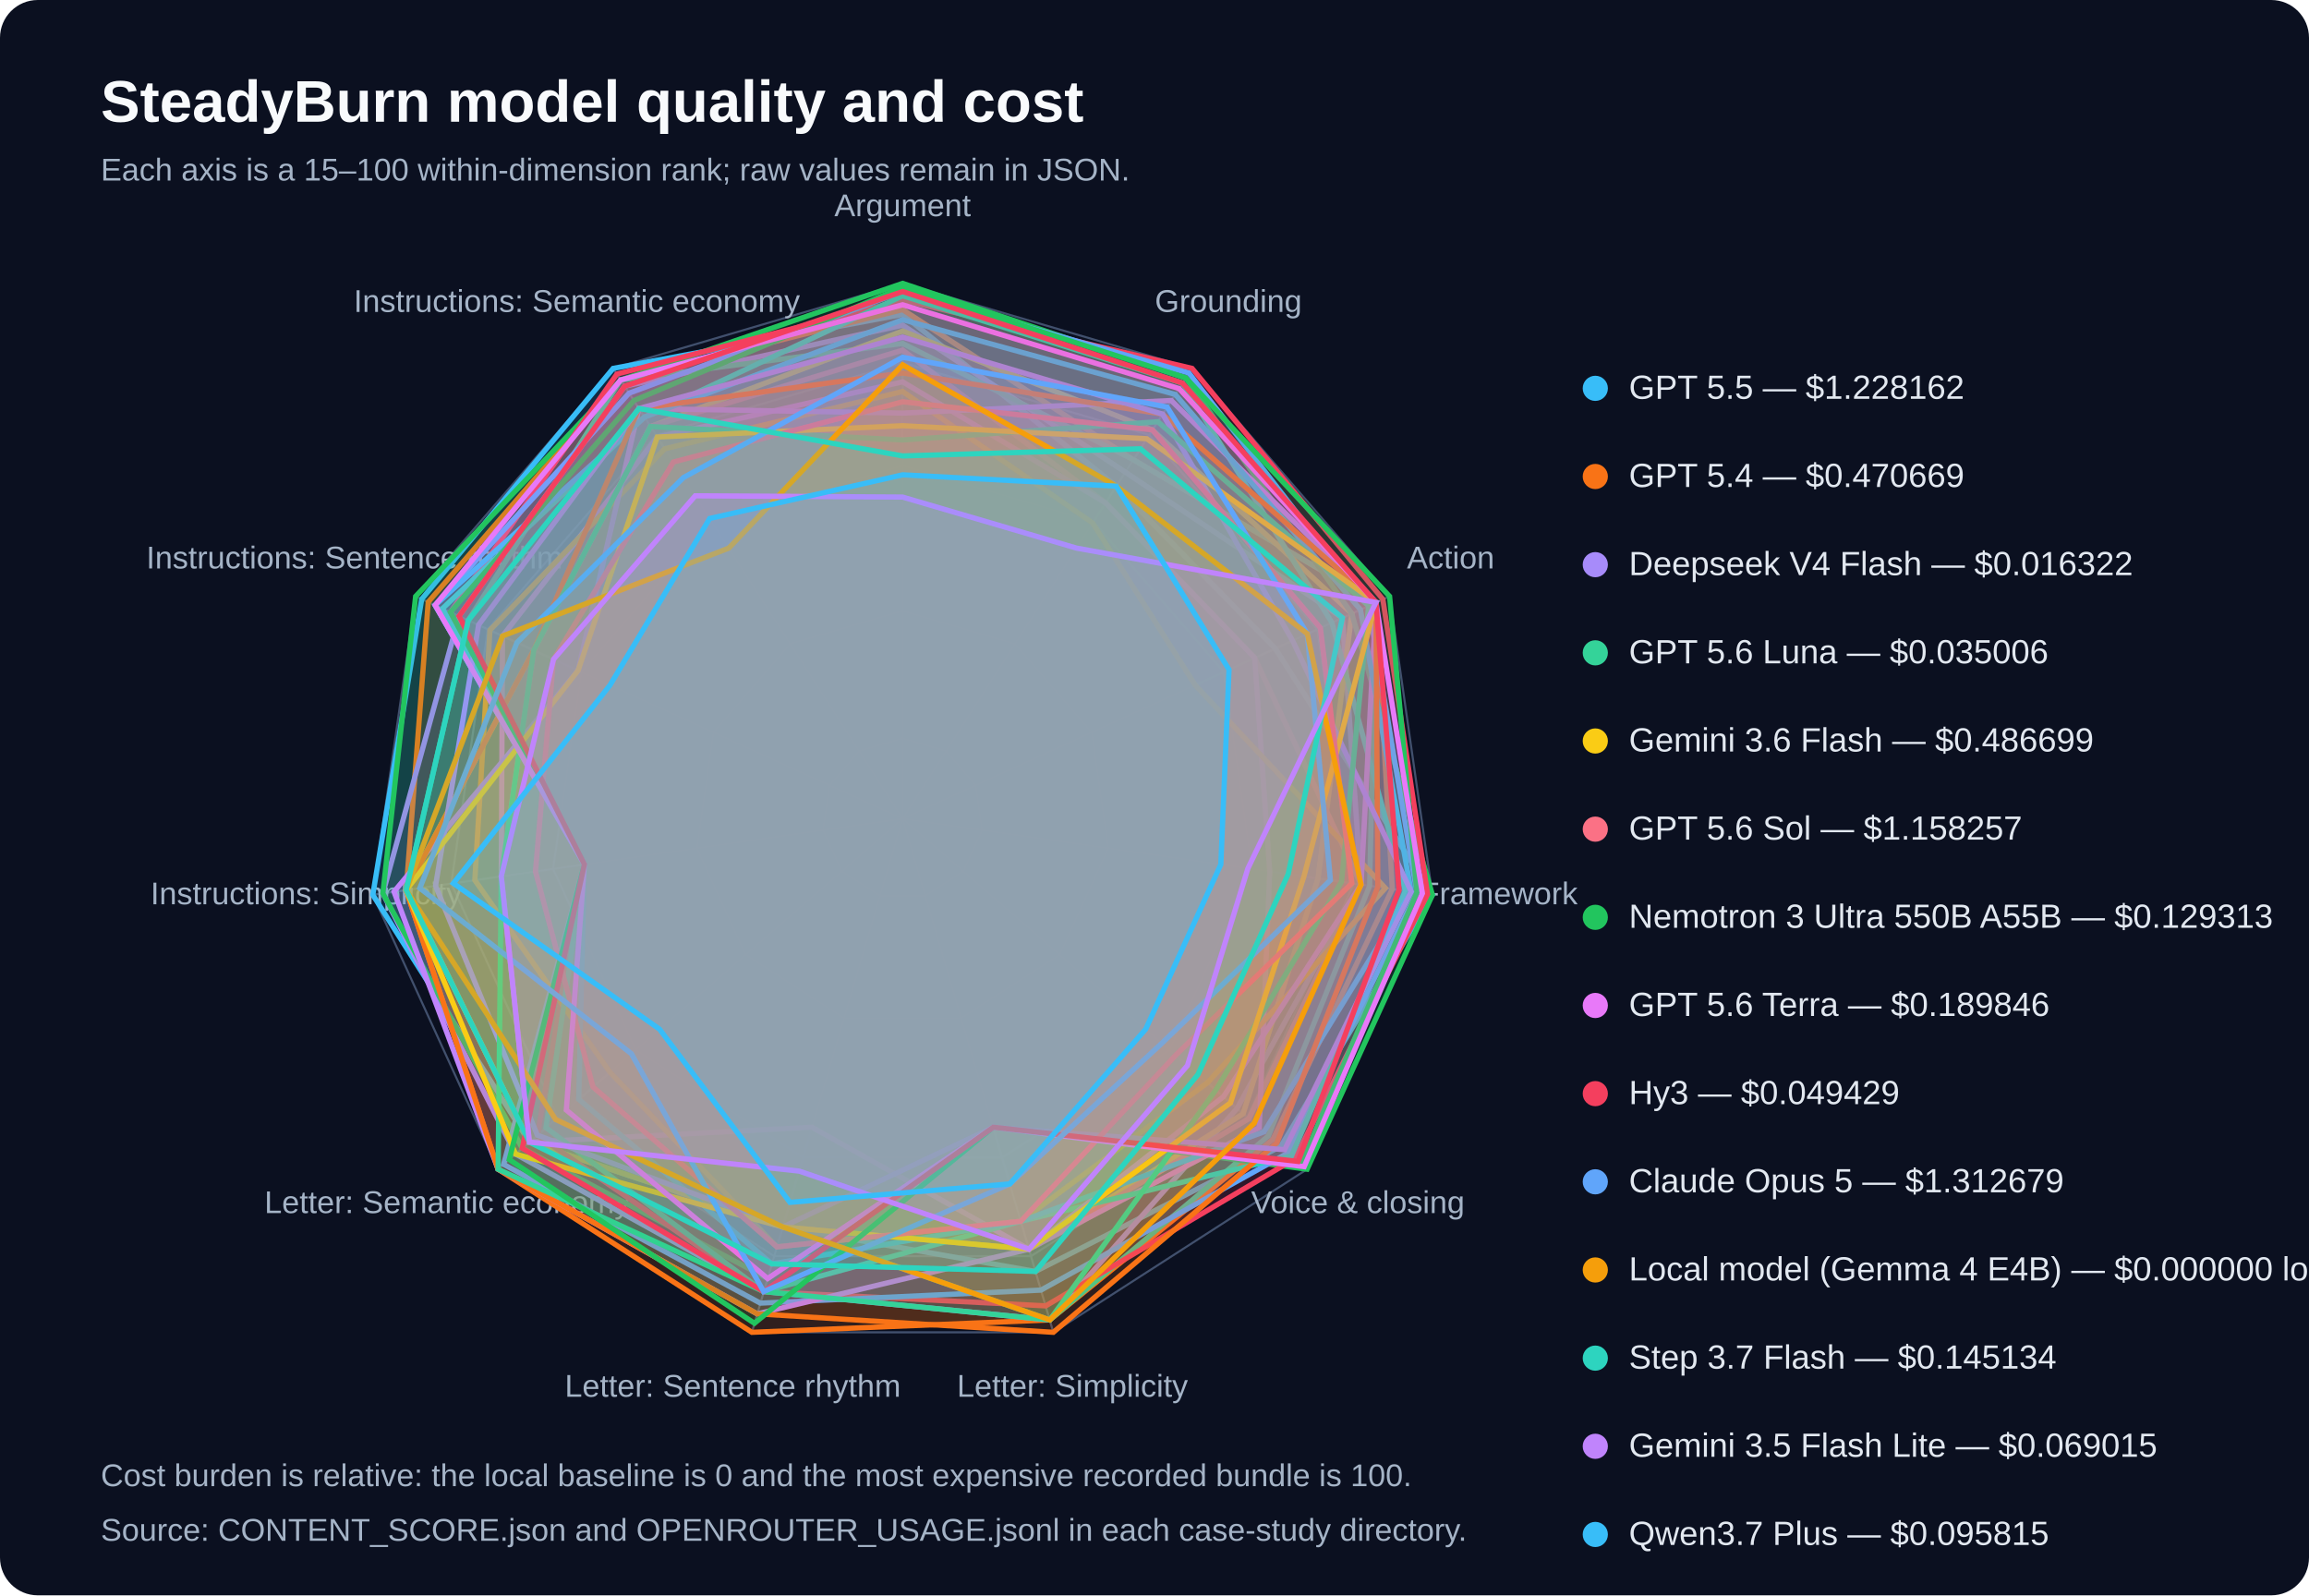
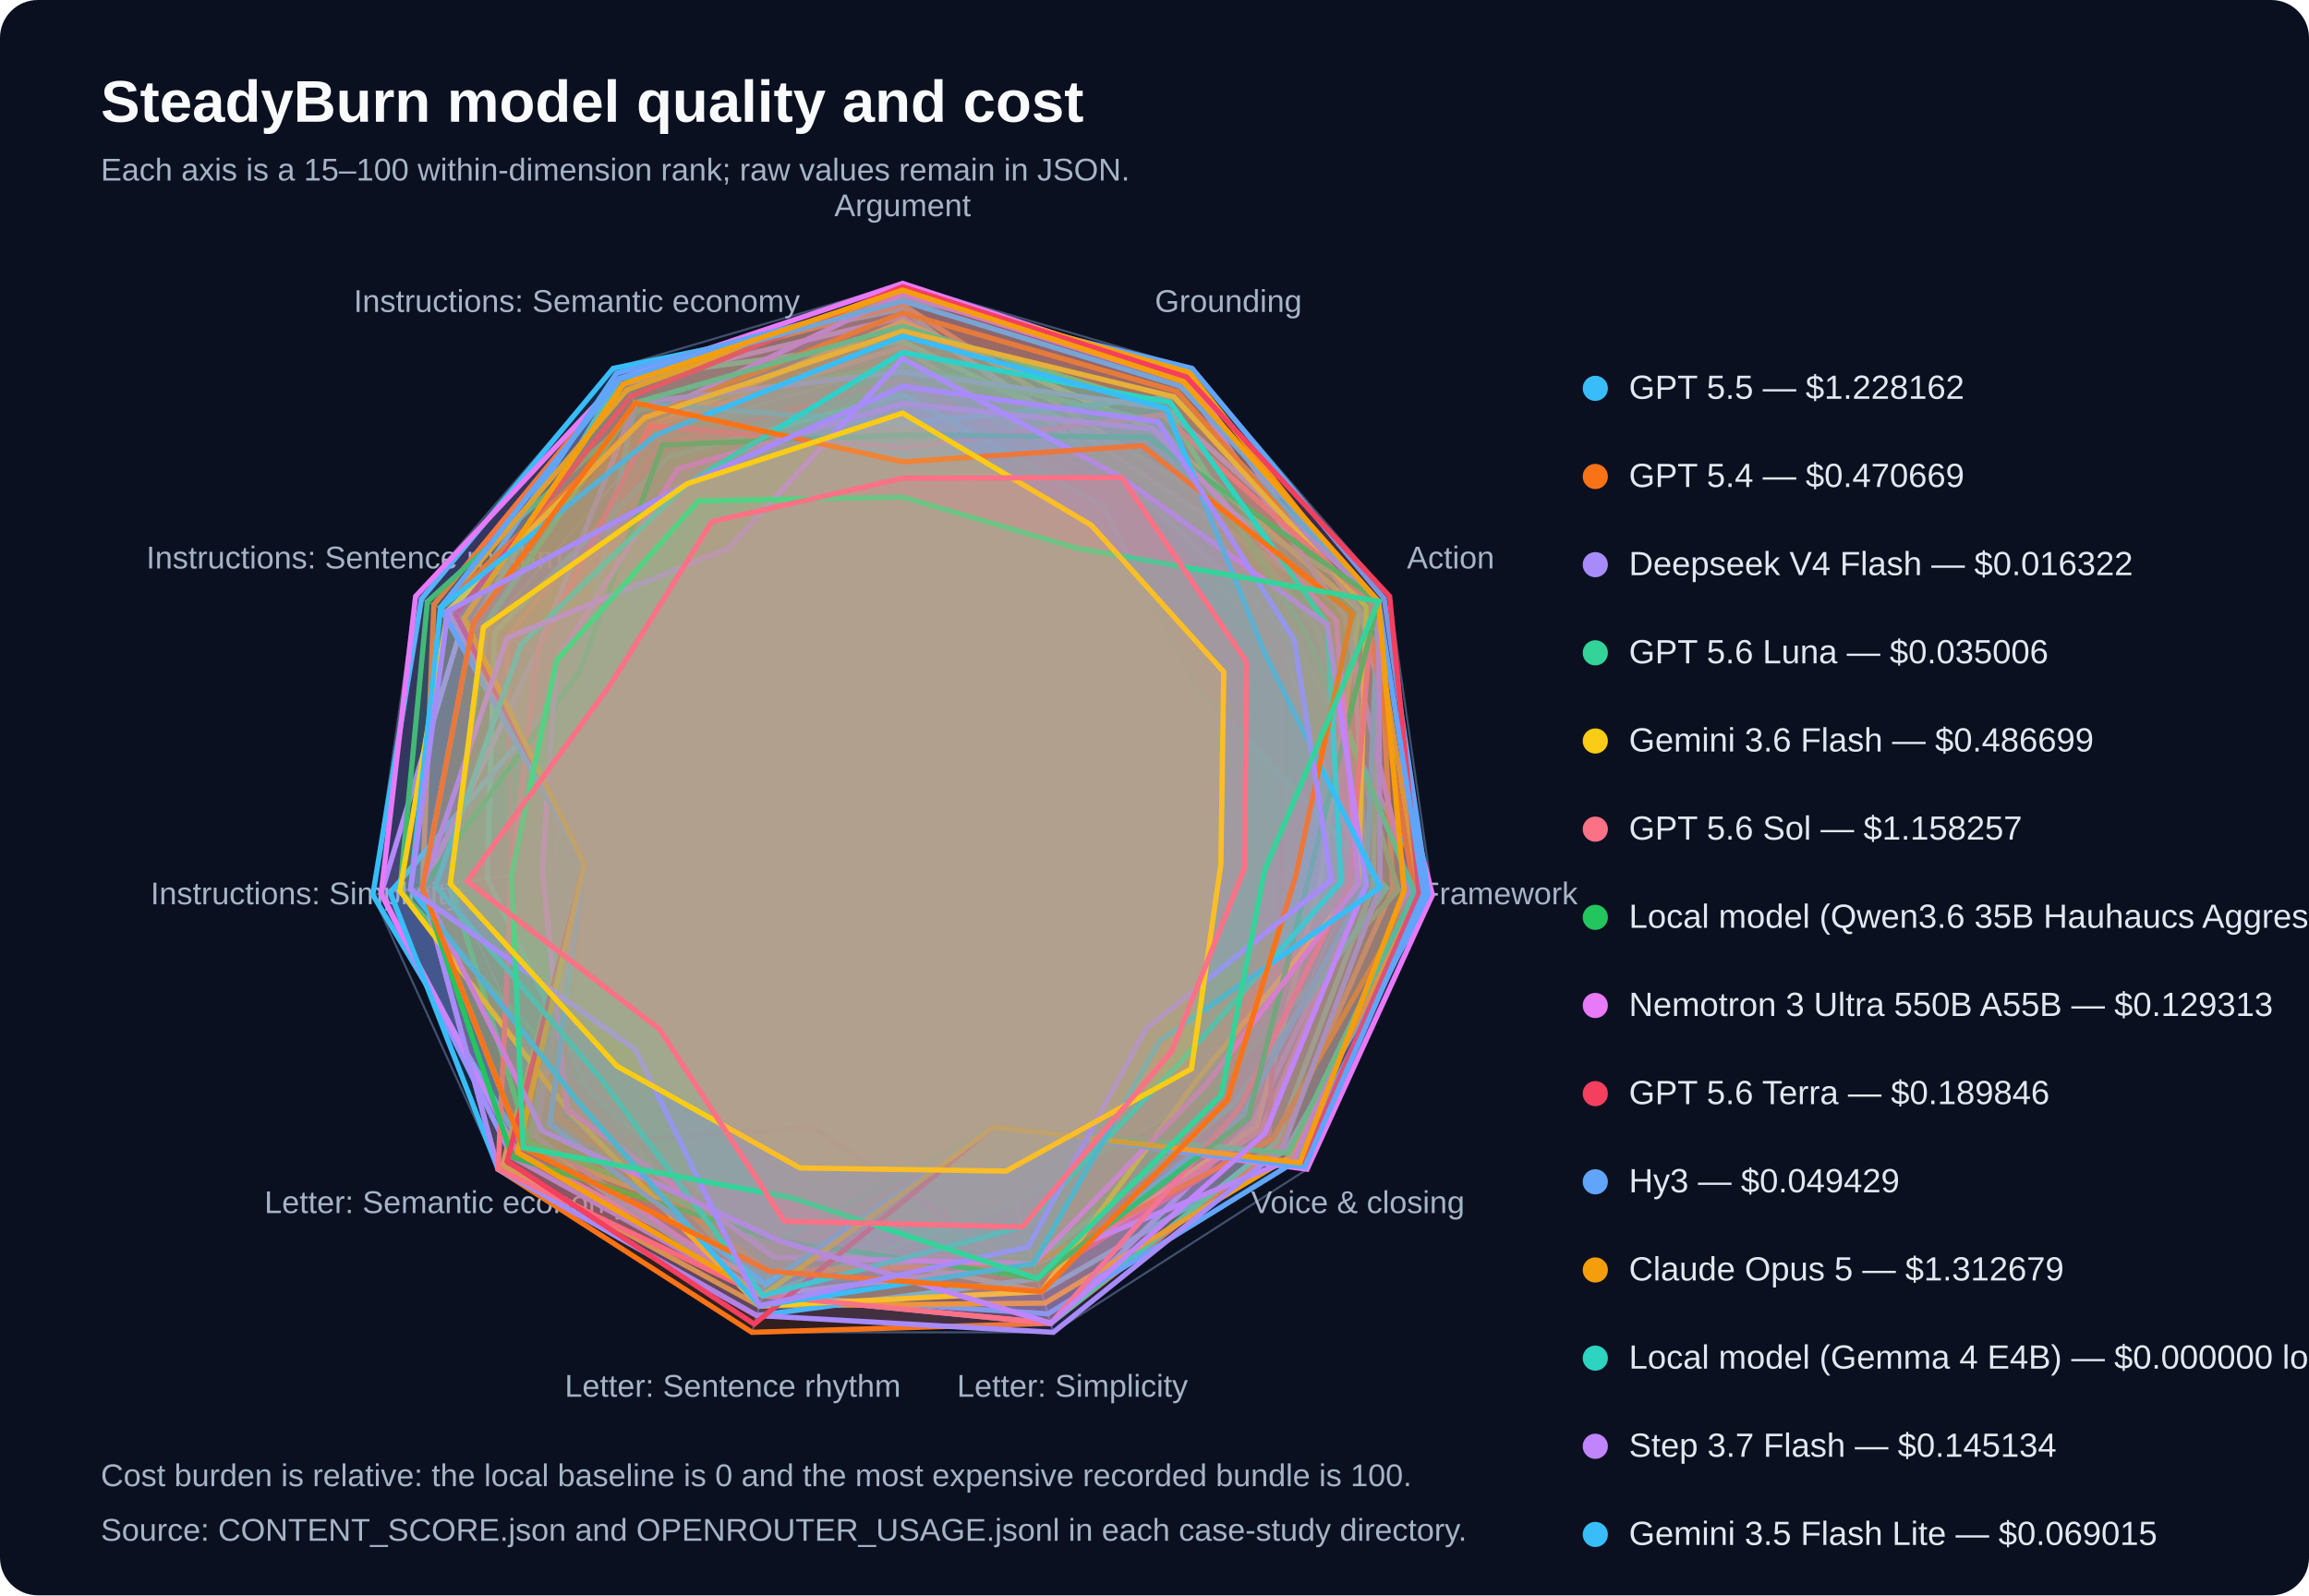
<svg xmlns="http://www.w3.org/2000/svg" width="1100" height="760" viewBox="0 0 1100 760" role="img" aria-labelledby="title description">
  <style>.bg{fill:#0b1020}.title{fill:#f8fafc;font:700 28px Arial,sans-serif}.sub,.axis-label,.note{fill:#a5b4c7;font:15px Arial,sans-serif}.grid{fill:none;stroke:#41506d;stroke-width:1}.spoke{stroke:#41506d;stroke-width:1}.legend{fill:#e2e8f0;font:16px Arial,sans-serif}</style>
  <rect class="bg" width="1100" height="760" rx="18" />
  <text class="title" x="48" y="58">SteadyBurn model quality and cost</text>
  <text class="sub" x="48" y="86">Each axis is a 15–100 within-dimension rank; raw values remain in JSON.</text>
  <polygon class="grid" points="430.0,351.7 450.7,357.8 464.8,374.1 467.9,395.5 458.9,415.1 440.8,426.7 419.2,426.7 401.1,415.1 392.1,395.5 395.2,374.1 409.3,357.8" />
  <polygon class="grid" points="430.0,291.0 483.5,306.7 520.1,348.9 528.0,404.1 504.8,454.8 457.9,485.0 402.1,485.0 355.2,454.8 332.0,404.1 339.9,348.9 376.5,306.7" />
  <polygon class="grid" points="430.0,221.8 520.9,248.5 583.0,320.1 596.5,413.9 557.1,500.2 477.4,551.4 382.6,551.4 302.9,500.2 263.5,413.9 277.0,320.1 339.1,248.5" />
  <polygon class="grid" points="430.0,172.8 547.5,207.2 627.6,299.8 645.0,420.9 594.2,532.3 491.2,598.4 368.8,598.4 265.8,532.3 215.0,420.9 232.4,299.8 312.5,207.2" />
  <polygon class="grid" points="430.0,135.0 567.9,175.5 662.0,284.1 682.4,426.3 622.7,557.0 501.8,634.7 358.2,634.7 237.3,557.0 177.6,426.3 198.0,284.1 292.1,175.5" />
  <line class="spoke" x1="430" y1="390" x2="430.0" y2="135.0" />
  <text class="axis-label" x="430.0" y="103.0" text-anchor="middle">Argument</text>
  <line class="spoke" x1="430" y1="390" x2="567.9" y2="175.5" />
  <text class="axis-label" x="585.2" y="148.6" text-anchor="middle">Grounding</text>
  <line class="spoke" x1="430" y1="390" x2="662.0" y2="284.1" />
  <text class="axis-label" x="691.1" y="270.8" text-anchor="middle">Action</text>
  <line class="spoke" x1="430" y1="390" x2="682.4" y2="426.3" />
  <text class="axis-label" x="714.1" y="430.8" text-anchor="middle">Framework</text>
  <line class="spoke" x1="430" y1="390" x2="622.7" y2="557.0" />
  <text class="axis-label" x="646.9" y="577.9" text-anchor="middle">Voice &amp; closing</text>
  <line class="spoke" x1="430" y1="390" x2="501.8" y2="634.7" />
  <text class="axis-label" x="510.9" y="665.4" text-anchor="middle">Letter: Simplicity</text>
  <line class="spoke" x1="430" y1="390" x2="358.2" y2="634.7" />
  <text class="axis-label" x="349.1" y="665.4" text-anchor="middle">Letter: Sentence rhythm</text>
  <line class="spoke" x1="430" y1="390" x2="237.3" y2="557.0" />
  <text class="axis-label" x="213.1" y="577.9" text-anchor="middle">Letter: Semantic economy</text>
  <line class="spoke" x1="430" y1="390" x2="177.6" y2="426.3" />
  <text class="axis-label" x="145.9" y="430.8" text-anchor="middle">Instructions: Simplicity</text>
  <line class="spoke" x1="430" y1="390" x2="198.0" y2="284.1" />
  <text class="axis-label" x="168.9" y="270.8" text-anchor="middle">Instructions: Sentence rhythm</text>
  <line class="spoke" x1="430" y1="390" x2="292.1" y2="175.5" />
  <text class="axis-label" x="274.8" y="148.6" text-anchor="middle">Instructions: Semantic economy</text>
-   <polygon points="430.0,149.8 531.8,231.6 607.5,308.9 682.4,426.3 610.2,546.1 493.3,605.7 372.9,584.5 252.2,544.1 177.6,426.3 200.9,285.4 292.1,175.5" fill="#38bdf8" fill-opacity="0.16" stroke="#38bdf8" stroke-width="2.5" />
+   <polygon points="430.0,147.1 534.4,227.5 616.6,304.8 682.4,426.3 612.5,548.1 496.2,615.3 371.0,591.0 249.2,546.7 177.6,426.3 200.8,285.3 292.1,175.5" fill="#38bdf8" fill-opacity="0.16" stroke="#38bdf8" stroke-width="2.5" />
  <circle cx="760" cy="185" r="6" fill="#38bdf8" />
  <text class="legend" x="776" y="190">GPT 5.5 — $1.228162</text>
-   <polygon points="430.0,147.5 539.9,219.0 655.5,287.0 663.3,423.5 606.4,542.8 500.1,628.8 358.2,634.7 237.3,557.0 193.5,424.0 204.0,286.8 295.7,181.0" fill="#f97316" fill-opacity="0.16" stroke="#f97316" stroke-width="2.5" />
+   <polygon points="430.0,145.2 541.3,216.8 656.7,286.5 663.5,423.6 609.5,545.5 500.6,630.4 358.2,634.7 237.3,557.0 201.2,422.9 206.7,288.0 295.3,180.3" fill="#f97316" fill-opacity="0.16" stroke="#f97316" stroke-width="2.5" />
  <circle cx="760" cy="227" r="6" fill="#f97316" />
  <text class="legend" x="776" y="232">GPT 5.4 — $0.470669</text>
-   <polygon points="430.0,154.9 536.1,224.9 639.5,294.3 648.4,421.4 589.3,528.1 500.1,628.8 363.8,615.3 245.6,549.8 182.4,425.6 218.7,293.5 297.6,184.0" fill="#a78bfa" fill-opacity="0.16" stroke="#a78bfa" stroke-width="2.5" />
+   <polygon points="430.0,151.1 538.1,221.8 644.2,292.2 650.8,421.7 596.9,534.6 500.6,630.4 363.3,617.2 244.0,551.2 181.6,425.7 221.1,294.6 296.9,183.0" fill="#a78bfa" fill-opacity="0.16" stroke="#a78bfa" stroke-width="2.5" />
  <circle cx="760" cy="269" r="6" fill="#a78bfa" />
  <text class="legend" x="776" y="274">Deepseek V4 Flash — $0.016322</text>
-   <polygon points="430.0,163.6 539.9,219.0 655.5,287.0 652.5,422.0 604.3,541.1 500.1,628.8 372.9,584.5 252.2,544.1 193.5,424.0 223.1,295.5 295.7,181.0" fill="#34d399" fill-opacity="0.16" stroke="#34d399" stroke-width="2.5" />
+   <polygon points="430.0,162.6 541.3,216.8 656.7,286.5 654.2,422.2 607.9,544.2 500.6,630.4 371.0,591.0 249.2,546.7 201.2,422.9 225.5,296.6 295.3,180.3" fill="#34d399" fill-opacity="0.16" stroke="#34d399" stroke-width="2.5" />
  <circle cx="760" cy="311" r="6" fill="#34d399" />
  <text class="legend" x="776" y="316">GPT 5.6 Luna — $0.035006</text>
-   <polygon points="430.0,157.7 549.0,204.8 644.0,292.3 627.9,418.4 592.2,530.6 490.2,595.1 372.9,584.5 252.2,544.1 193.5,424.0 254.3,309.7 309.9,203.2" fill="#facc15" fill-opacity="0.16" stroke="#facc15" stroke-width="2.5" />
+   <polygon points="430.0,153.2 549.3,204.4 647.7,290.6 629.2,418.6 598.9,536.4 494.3,609.1 371.0,591.0 249.2,546.7 201.2,422.9 255.9,310.5 309.8,202.9" fill="#facc15" fill-opacity="0.16" stroke="#facc15" stroke-width="2.5" />
  <circle cx="760" cy="353" r="6" fill="#facc15" />
  <text class="legend" x="776" y="358">Gemini 3.6 Flash — $0.486699</text>
-   <polygon points="430.0,166.8 526.7,239.6 597.7,313.4 648.4,421.4 595.0,532.9 490.2,595.1 380.7,557.9 252.2,544.1 238.8,417.5 254.3,309.7 309.9,203.2" fill="#fb7185" fill-opacity="0.16" stroke="#fb7185" stroke-width="2.5" />
+   <polygon points="430.0,165.2 530.3,233.9 610.1,307.7 650.8,421.7 600.9,538.1 494.3,609.1 377.0,570.6 249.2,546.7 243.7,416.8 255.9,310.5 309.8,202.9" fill="#fb7185" fill-opacity="0.16" stroke="#fb7185" stroke-width="2.5" />
  <circle cx="760" cy="395" r="6" fill="#fb7185" />
  <text class="legend" x="776" y="400">GPT 5.6 Sol — $1.158257</text>
-   <polygon points="430.0,135.0 564.9,180.0 644.0,292.3 682.4,426.3 622.7,557.0 473.2,537.0 365.7,609.1 248.8,547.0 182.4,425.6 198.0,284.1 295.7,181.0" fill="#22c55e" fill-opacity="0.16" stroke="#22c55e" stroke-width="2.5" />
+   <polygon points="430.0,173.8 551.6,200.9 627.6,299.8 666.2,424.0 578.7,518.8 483.7,572.8 363.3,617.2 280.4,519.7 190.5,424.4 203.6,286.6 304.8,195.3" fill="#22c55e" fill-opacity="0.16" stroke="#22c55e" stroke-width="2.5" />
  <circle cx="760" cy="437" r="6" fill="#22c55e" />
-   <text class="legend" x="776" y="442">Nemotron 3 Ultra 550B A55B — $0.129313</text>
-   <polygon points="430.0,181.9 526.7,239.6 597.7,313.4 604.9,415.2 599.9,537.2 490.2,595.1 386.8,537.0 252.2,544.1 238.8,417.5 239.4,303.0 313.1,208.2" fill="#e879f9" fill-opacity="0.16" stroke="#e879f9" stroke-width="2.5" />
+   <text class="legend" x="776" y="442">Local model (Qwen3.6 35B Hauhaucs Aggressive) — $0.000000 local baseline</text>
+   <polygon points="430.0,135.0 565.2,179.6 647.7,290.6 682.4,426.3 622.7,557.0 473.2,537.0 364.9,611.8 246.5,549.0 181.6,425.7 198.0,284.1 295.3,180.3" fill="#e879f9" fill-opacity="0.16" stroke="#e879f9" stroke-width="2.5" />
  <circle cx="760" cy="479" r="6" fill="#e879f9" />
-   <text class="legend" x="776" y="484">GPT 5.6 Terra — $0.189846</text>
-   <polygon points="430.0,143.0 567.9,175.5 658.8,285.5 680.1,426.0 616.9,552.0 498.2,622.1 363.8,615.3 256.0,540.8 278.4,411.8 214.6,291.6 293.9,178.2" fill="#f43f5e" fill-opacity="0.16" stroke="#f43f5e" stroke-width="2.5" />
+   <text class="legend" x="776" y="484">Nemotron 3 Ultra 550B A55B — $0.129313</text>
+   <polygon points="430.0,180.5 530.3,233.9 610.1,307.7 610.4,415.9 604.5,541.2 494.3,609.1 386.8,537.0 249.2,546.7 243.7,416.8 241.5,303.9 315.6,212.0" fill="#f43f5e" fill-opacity="0.16" stroke="#f43f5e" stroke-width="2.5" />
  <circle cx="760" cy="521" r="6" fill="#f43f5e" />
-   <text class="legend" x="776" y="526">Hy3 — $0.049429</text>
-   <polygon points="430.0,138.9 566.4,177.7 652.0,288.6 675.0,425.2 613.7,549.2 495.9,614.6 362.2,620.8 239.9,554.7 278.4,411.8 207.3,288.3 299.7,187.3" fill="#60a5fa" fill-opacity="0.16" stroke="#60a5fa" stroke-width="2.5" />
+   <text class="legend" x="776" y="526">GPT 5.6 Terra — $0.189846</text>
+   <polygon points="430.0,141.6 567.9,175.5 659.4,285.2 680.4,426.0 617.9,552.8 499.3,625.9 363.3,617.2 252.0,544.2 278.4,411.8 217.1,292.8 293.7,177.8" fill="#60a5fa" fill-opacity="0.16" stroke="#60a5fa" stroke-width="2.5" />
  <circle cx="760" cy="563" r="6" fill="#60a5fa" />
-   <text class="legend" x="776" y="568">Claude Opus 5 — $1.312679</text>
-   <polygon points="430.0,186.5 520.5,249.1 569.4,326.4 660.0,423.1 575.2,515.8 486.3,581.8 370.1,594.0 290.6,510.8 226.2,419.3 233.4,300.2 316.7,213.8" fill="#f59e0b" fill-opacity="0.16" stroke="#f59e0b" stroke-width="2.5" />
+   <text class="legend" x="776" y="568">Hy3 — $0.049429</text>
+   <polygon points="430.0,138.2 566.6,177.5 653.9,287.8 676.0,425.4 615.3,550.6 497.8,620.8 361.8,622.1 239.4,555.2 278.4,411.8 209.9,289.5 298.7,185.7" fill="#f59e0b" fill-opacity="0.16" stroke="#f59e0b" stroke-width="2.5" />
  <circle cx="760" cy="605" r="6" fill="#f59e0b" />
-   <text class="legend" x="776" y="610">Local model (Gemma 4 E4B) — $0.000000 local baseline</text>
-   <polygon points="430.0,140.9 563.3,182.5 634.5,296.6 669.5,424.4 615.3,550.6 486.3,581.8 363.8,615.3 260.1,537.2 278.4,411.8 210.8,289.9 307.0,198.7" fill="#2dd4bf" fill-opacity="0.16" stroke="#2dd4bf" stroke-width="2.5" />
+   <text class="legend" x="776" y="610">Claude Opus 5 — $1.312679</text>
+   <polygon points="430.0,188.0 525.6,241.3 569.4,326.4 660.6,423.1 587.5,526.4 492.3,602.1 368.7,598.9 280.4,519.7 232.1,418.4 235.6,301.2 319.1,217.4" fill="#2dd4bf" fill-opacity="0.16" stroke="#2dd4bf" stroke-width="2.5" />
  <circle cx="760" cy="647" r="6" fill="#2dd4bf" />
-   <text class="legend" x="776" y="652">Step 3.7 Flash — $0.145134</text>
-   <polygon points="430.0,196.8 558.0,190.8 655.5,287.0 648.4,421.4 582.9,522.4 490.2,595.1 360.7,625.9 237.3,557.0 187.7,424.8 275.4,319.4 304.4,194.6" fill="#c084fc" fill-opacity="0.16" stroke="#c084fc" stroke-width="2.5" />
+   <text class="legend" x="776" y="652">Local model (Gemma 4 E4B) — $0.000000 local baseline</text>
+   <polygon points="430.0,139.9 563.8,181.8 640.6,293.8 671.4,424.7 616.6,551.7 492.3,602.1 363.3,617.2 255.1,541.6 278.4,411.8 213.4,291.1 307.2,198.9" fill="#c084fc" fill-opacity="0.16" stroke="#c084fc" stroke-width="2.5" />
  <circle cx="760" cy="689" r="6" fill="#c084fc" />
-   <text class="legend" x="776" y="694">Gemini 3.5 Flash Lite — $0.069015</text>
-   <polygon points="430.0,152.3 559.9,187.9 648.1,290.4 672.3,424.8 602.2,539.2 486.3,581.8 367.7,602.1 275.7,523.7 278.4,411.8 207.3,288.3 307.0,198.7" fill="#38bdf8" fill-opacity="0.16" stroke="#38bdf8" stroke-width="2.5" />
+   <text class="legend" x="776" y="694">Step 3.7 Flash — $0.145134</text>
+   <polygon points="430.0,201.8 559.2,189.0 656.7,286.5 650.8,421.7 592.4,530.7 494.3,609.1 360.5,626.7 237.3,557.0 185.9,425.1 276.2,319.8 302.7,191.9" fill="#38bdf8" fill-opacity="0.16" stroke="#38bdf8" stroke-width="2.5" />
  <circle cx="760" cy="731" r="6" fill="#38bdf8" />
-   <text class="legend" x="776" y="736">Qwen3.7 Plus — $0.095815</text>
-   <polygon points="430.0,177.7 553.9,197.3 655.5,287.0 656.4,422.5 608.3,544.5 501.8,634.7 360.7,625.9 237.3,557.0 193.5,424.0 254.3,309.7 304.4,194.6" fill="#f97316" fill-opacity="0.16" stroke="#f97316" stroke-width="2.5" />
+   <text class="legend" x="776" y="736">Gemini 3.5 Flash Lite — $0.069015</text>
+   <polygon points="430.0,149.0 560.8,186.5 650.9,289.1 673.8,425.0 606.3,542.7 492.3,602.1 366.7,605.7 265.8,532.3 278.4,411.8 209.9,289.5 307.2,198.9" fill="#f97316" fill-opacity="0.16" stroke="#f97316" stroke-width="2.5" />
  <circle cx="760" cy="773" r="6" fill="#f97316" />
-   <text class="legend" x="776" y="778">Deepseek V4 Pro — $0.024889</text>
-   <polygon points="430.0,160.6 553.9,197.3 615.8,305.2 672.3,424.8 612.0,547.7 473.2,537.0 372.9,584.5 256.0,540.8 207.5,422.0 228.0,297.7 304.4,194.6" fill="#a78bfa" fill-opacity="0.16" stroke="#a78bfa" stroke-width="2.5" />
+   <text class="legend" x="776" y="778">Qwen3.7 Plus — $0.095815</text>
+   <polygon points="430.0,177.1 555.6,194.6 656.7,286.5 657.5,422.7 611.0,546.9 501.8,634.7 360.5,626.7 237.3,557.0 201.2,422.9 255.9,310.5 302.7,191.9" fill="#a78bfa" fill-opacity="0.16" stroke="#a78bfa" stroke-width="2.5" />
  <circle cx="760" cy="815" r="6" fill="#a78bfa" />
-   <text class="legend" x="776" y="820">Grok 4.3 — $0.078433</text>
-   <polygon points="430.0,209.6 551.6,200.9 652.0,288.6 639.1,420.1 579.2,519.3 500.1,628.8 363.8,615.3 237.3,557.0 238.8,417.5 254.3,309.7 309.9,203.2" fill="#34d399" fill-opacity="0.16" stroke="#34d399" stroke-width="2.5" />
+   <text class="legend" x="776" y="820">Deepseek V4 Pro — $0.024889</text>
+   <polygon points="430.0,155.4 555.6,194.6 622.4,302.1 673.8,425.0 613.9,549.4 473.2,537.0 371.0,591.0 252.0,544.2 214.5,421.0 230.3,298.8 302.7,191.9" fill="#34d399" fill-opacity="0.16" stroke="#34d399" stroke-width="2.5" />
  <circle cx="760" cy="857" r="6" fill="#34d399" />
-   <text class="legend" x="776" y="862">Deepseek V3.2 — $0.022567</text>
-   <polygon points="430.0,202.8 546.3,209.0 655.5,287.0 621.2,417.5 586.2,525.4 490.2,595.1 372.9,584.5 245.6,549.8 193.5,424.0 275.4,319.4 313.1,208.2" fill="#facc15" fill-opacity="0.16" stroke="#facc15" stroke-width="2.5" />
+   <text class="legend" x="776" y="862">Grok 4.3 — $0.078433</text>
+   <polygon points="430.0,157.7 559.2,189.0 650.9,289.1 647.1,421.2 571.6,512.7 496.2,615.3 361.8,622.1 270.1,528.5 190.5,424.4 213.4,291.1 307.2,198.9" fill="#facc15" fill-opacity="0.16" stroke="#facc15" stroke-width="2.5" />
  <circle cx="760" cy="899" r="6" fill="#facc15" />
-   <text class="legend" x="776" y="904">GPT 4.1 — $0.209664</text>
-   <polygon points="430.0,191.4 549.0,204.8 629.0,299.1 644.0,420.8 560.1,502.7 486.3,581.8 370.1,594.0 282.5,517.8 255.1,415.2 263.7,314.1 320.8,220.1" fill="#fb7185" fill-opacity="0.16" stroke="#fb7185" stroke-width="2.5" />
+   <text class="legend" x="776" y="904">Local model (Qwen3.6 27B Heretic Neo Code) — $0.000000 local baseline</text>
+   <polygon points="430.0,213.3 553.6,197.6 653.9,287.8 643.1,420.6 590.0,528.7 500.6,630.4 363.3,617.2 237.3,557.0 243.7,416.8 255.9,310.5 309.8,202.9" fill="#fb7185" fill-opacity="0.16" stroke="#fb7185" stroke-width="2.5" />
  <circle cx="760" cy="941" r="6" fill="#fb7185" />
-   <text class="legend" x="776" y="946">Gemma 4 31B — $0.015143</text>
-   <polygon points="430.0,136.9 564.9,180.0 662.0,284.1 675.0,425.2 619.9,554.6 473.2,537.0 359.4,630.4 242.6,552.4 278.4,411.8 214.6,291.6 302.0,190.8" fill="#22c55e" fill-opacity="0.16" stroke="#22c55e" stroke-width="2.5" />
+   <text class="legend" x="776" y="946">Deepseek V3.2 — $0.022567</text>
+   <polygon points="430.0,207.2 546.9,208.2 656.7,286.5 623.6,417.8 594.7,532.7 494.3,609.1 371.0,591.0 244.0,551.2 201.2,422.9 276.2,319.8 315.6,212.0" fill="#22c55e" fill-opacity="0.16" stroke="#22c55e" stroke-width="2.5" />
  <circle cx="760" cy="983" r="6" fill="#22c55e" />
-   <text class="legend" x="776" y="988">Grok 4.5 — $0.254640</text>
-   <polygon points="430.0,145.2 561.7,185.1 655.5,287.0 677.6,425.6 621.3,555.8 473.2,537.0 365.7,609.1 269.8,528.8 278.4,411.8 207.3,288.3 295.7,181.0" fill="#e879f9" fill-opacity="0.16" stroke="#e879f9" stroke-width="2.5" />
+   <text class="legend" x="776" y="988">GPT 4.1 — $0.209664</text>
+   <polygon points="430.0,192.3 549.3,204.4 636.6,295.6 647.1,421.2 575.3,515.9 492.3,602.1 368.7,598.9 270.1,528.5 258.3,414.7 265.1,314.7 323.0,223.4" fill="#e879f9" fill-opacity="0.16" stroke="#e879f9" stroke-width="2.5" />
  <circle cx="760" cy="1025" r="6" fill="#e879f9" />
-   <text class="legend" x="776" y="1030">Claude Sonnet 5 — $0.454952</text>
-   <polygon points="430.0,138.9 563.3,182.5 655.5,287.0 666.5,424.0 618.4,553.3 473.2,537.0 363.8,615.3 248.8,547.0 278.4,411.8 218.7,293.5 297.6,184.0" fill="#f43f5e" fill-opacity="0.16" stroke="#f43f5e" stroke-width="2.5" />
+   <text class="legend" x="776" y="1030">Gemma 4 31B — $0.015143</text>
+   <polygon points="430.0,136.6 565.2,179.6 662.0,284.1 676.0,425.4 620.4,555.0 473.2,537.0 359.3,630.8 241.6,553.2 278.4,411.8 217.1,292.8 300.6,188.7" fill="#f43f5e" fill-opacity="0.16" stroke="#f43f5e" stroke-width="2.5" />
  <circle cx="760" cy="1067" r="6" fill="#f43f5e" />
-   <text class="legend" x="776" y="1072">Qwen3.8 Max — $0.314284</text>
-   <polygon points="430.0,170.2 556.0,193.9 622.8,301.9 633.8,419.3 553.5,497.0 481.1,564.0 363.8,615.3 300.8,502.0 200.0,423.1 246.3,306.1 325.6,227.5" fill="#60a5fa" fill-opacity="0.16" stroke="#60a5fa" stroke-width="2.5" />
+   <text class="legend" x="776" y="1072">Grok 4.5 — $0.254640</text>
+   <polygon points="430.0,143.4 562.4,184.0 656.7,286.5 678.2,425.7 621.6,556.0 473.2,537.0 364.9,611.8 261.9,535.6 278.4,411.8 209.9,289.5 295.3,180.3" fill="#60a5fa" fill-opacity="0.16" stroke="#60a5fa" stroke-width="2.5" />
  <circle cx="760" cy="1109" r="6" fill="#60a5fa" />
-   <text class="legend" x="776" y="1114">Local model (Cydonia 24B V4.3) — $0.000000 local baseline</text>
-   <polygon points="430.0,173.8 531.8,231.6 622.8,301.9 648.4,421.4 597.5,535.1 500.1,628.8 372.9,584.5 264.7,533.3 193.5,424.0 239.4,303.0 347.2,261.1" fill="#f59e0b" fill-opacity="0.16" stroke="#f59e0b" stroke-width="2.5" />
+   <text class="legend" x="776" y="1114">Claude Sonnet 5 — $0.454952</text>
+   <polygon points="430.0,138.2 563.8,181.8 656.7,286.5 668.9,424.3 619.2,553.9 473.2,537.0 363.3,617.2 246.5,549.0 278.4,411.8 221.1,294.6 296.9,183.0" fill="#f59e0b" fill-opacity="0.16" stroke="#f59e0b" stroke-width="2.5" />
  <circle cx="760" cy="1151" r="6" fill="#f59e0b" />
-   <text class="legend" x="776" y="1156">Local model (Gemma 4 E4B) — $0.000000 local baseline</text>
-   <polygon points="430.0,217.2 543.3,213.8 639.5,294.3 613.7,416.4 570.7,511.9 493.3,605.7 367.7,602.1 252.2,544.1 193.5,424.0 223.1,295.5 304.4,194.6" fill="#2dd4bf" fill-opacity="0.16" stroke="#2dd4bf" stroke-width="2.5" />
+   <text class="legend" x="776" y="1156">Qwen3.8 Max — $0.314284</text>
+   <polygon points="430.0,167.9 557.4,191.7 632.3,297.6 638.9,420.0 563.1,505.3 487.1,584.5 363.3,617.2 286.6,514.3 207.5,422.0 248.2,307.0 327.4,230.4" fill="#2dd4bf" fill-opacity="0.16" stroke="#2dd4bf" stroke-width="2.5" />
  <circle cx="760" cy="1193" r="6" fill="#2dd4bf" />
-   <text class="legend" x="776" y="1198">Gemma 4 26B A4B — $0.014510</text>
-   <polygon points="430.0,236.8 512.8,261.1 655.5,287.0 594.5,413.7 565.7,507.6 490.2,595.1 380.7,557.9 252.2,544.1 238.8,417.5 263.7,314.1 331.2,236.2" fill="#c084fc" fill-opacity="0.16" stroke="#c084fc" stroke-width="2.5" />
+   <text class="legend" x="776" y="1198">Local model (Cydonia 24B V4.3) — $0.000000 local baseline</text>
+   <polygon points="430.0,170.8 534.4,227.5 632.3,297.6 650.8,421.7 602.7,539.7 500.6,630.4 371.0,591.0 258.3,538.7 201.2,422.9 241.5,303.9 347.2,261.1" fill="#c084fc" fill-opacity="0.16" stroke="#c084fc" stroke-width="2.5" />
  <circle cx="760" cy="1235" r="6" fill="#c084fc" />
-   <text class="legend" x="776" y="1240">Gemma 3 12B — $0.027780</text>
-   <polygon points="430.0,226.2 531.8,231.6 585.5,319.0 581.6,411.8 545.8,490.3 481.1,564.0 376.3,572.8 314.2,490.3 216.0,420.8 290.6,326.4 338.1,247.0" fill="#38bdf8" fill-opacity="0.16" stroke="#38bdf8" stroke-width="2.5" />
+   <text class="legend" x="776" y="1240">Local model (Gemma 4 E4B) — $0.000000 local baseline</text>
+   <polygon points="430.0,160.1 555.6,194.6 602.6,311.2 657.5,422.7 552.4,496.0 492.3,602.1 361.8,622.1 274.9,524.4 195.6,423.7 209.9,289.5 312.5,207.2" fill="#38bdf8" fill-opacity="0.16" stroke="#38bdf8" stroke-width="2.5" />
  <circle cx="760" cy="1277" r="6" fill="#38bdf8" />
-   <text class="legend" x="776" y="1282">Local model (Dolphin Mistral 24B Venice) — $0.000000 local baseline</text>
+   <text class="legend" x="776" y="1282">Local model (Unsloth Qwen3 6 27B Mtp Gguf Qwen3 6 27B Ud Q4 K Xl) — $0.000000 local baseline</text>
+   <polygon points="430.0,220.0 544.2,212.3 644.2,292.2 617.4,416.9 584.7,524.1 496.2,615.3 366.7,605.7 249.2,546.7 201.2,422.9 225.5,296.6 302.7,191.9" fill="#f97316" fill-opacity="0.16" stroke="#f97316" stroke-width="2.5" />
+   <circle cx="760" cy="1319" r="6" fill="#f97316" />
+   <text class="legend" x="776" y="1324">Gemma 4 26B A4B — $0.014510</text>
+   <polygon points="430.0,184.1 551.6,200.9 616.6,304.8 634.2,419.4 545.8,490.3 489.9,594.0 361.8,622.1 302.9,500.2 195.6,423.7 213.4,291.1 327.4,230.4" fill="#a78bfa" fill-opacity="0.16" stroke="#a78bfa" stroke-width="2.5" />
+   <circle cx="760" cy="1361" r="6" fill="#a78bfa" />
+   <text class="legend" x="776" y="1366">Local model (Unsloth Qwen3 6 35B A3B Mtp Gguf Qwen3 6 35B A3B Ud Q4 K S) — $0.000000 local baseline</text>
+   <polygon points="430.0,236.8 512.8,261.1 656.7,286.5 602.4,414.8 581.8,521.6 494.3,609.1 377.0,570.6 249.2,546.7 243.7,416.8 265.1,314.7 332.7,238.6" fill="#34d399" fill-opacity="0.16" stroke="#34d399" stroke-width="2.5" />
+   <circle cx="760" cy="1403" r="6" fill="#34d399" />
+   <text class="legend" x="776" y="1408">Gemma 3 12B — $0.027780</text>
+   <polygon points="430.0,196.8 519.9,250.2 583.0,320.1 581.6,411.8 567.6,509.2 479.3,557.9 381.1,556.4 293.9,507.9 214.5,421.0 230.3,298.8 327.4,230.4" fill="#facc15" fill-opacity="0.16" stroke="#facc15" stroke-width="2.5" />
+   <circle cx="760" cy="1445" r="6" fill="#facc15" />
+   <text class="legend" x="776" y="1450">Local model (Gemma 4 12B Obliterated) — $0.000000 local baseline</text>
+   <polygon points="430.0,227.8 534.4,227.5 593.8,315.2 593.0,413.4 558.1,501.0 487.1,584.5 373.7,581.8 314.2,490.3 222.6,419.8 290.6,326.4 339.1,248.5" fill="#fb7185" fill-opacity="0.16" stroke="#fb7185" stroke-width="2.5" />
+   <circle cx="760" cy="1487" r="6" fill="#fb7185" />
+   <text class="legend" x="776" y="1492">Local model (Dolphin Mistral 24B Venice) — $0.000000 local baseline</text>
  <text class="note" x="48" y="708">Cost burden is relative: the local baseline is 0 and the most expensive recorded bundle is 100.</text>
  <text class="note" x="48" y="734">Source: CONTENT_SCORE.json and OPENROUTER_USAGE.jsonl in each case-study directory.</text>
</svg>
